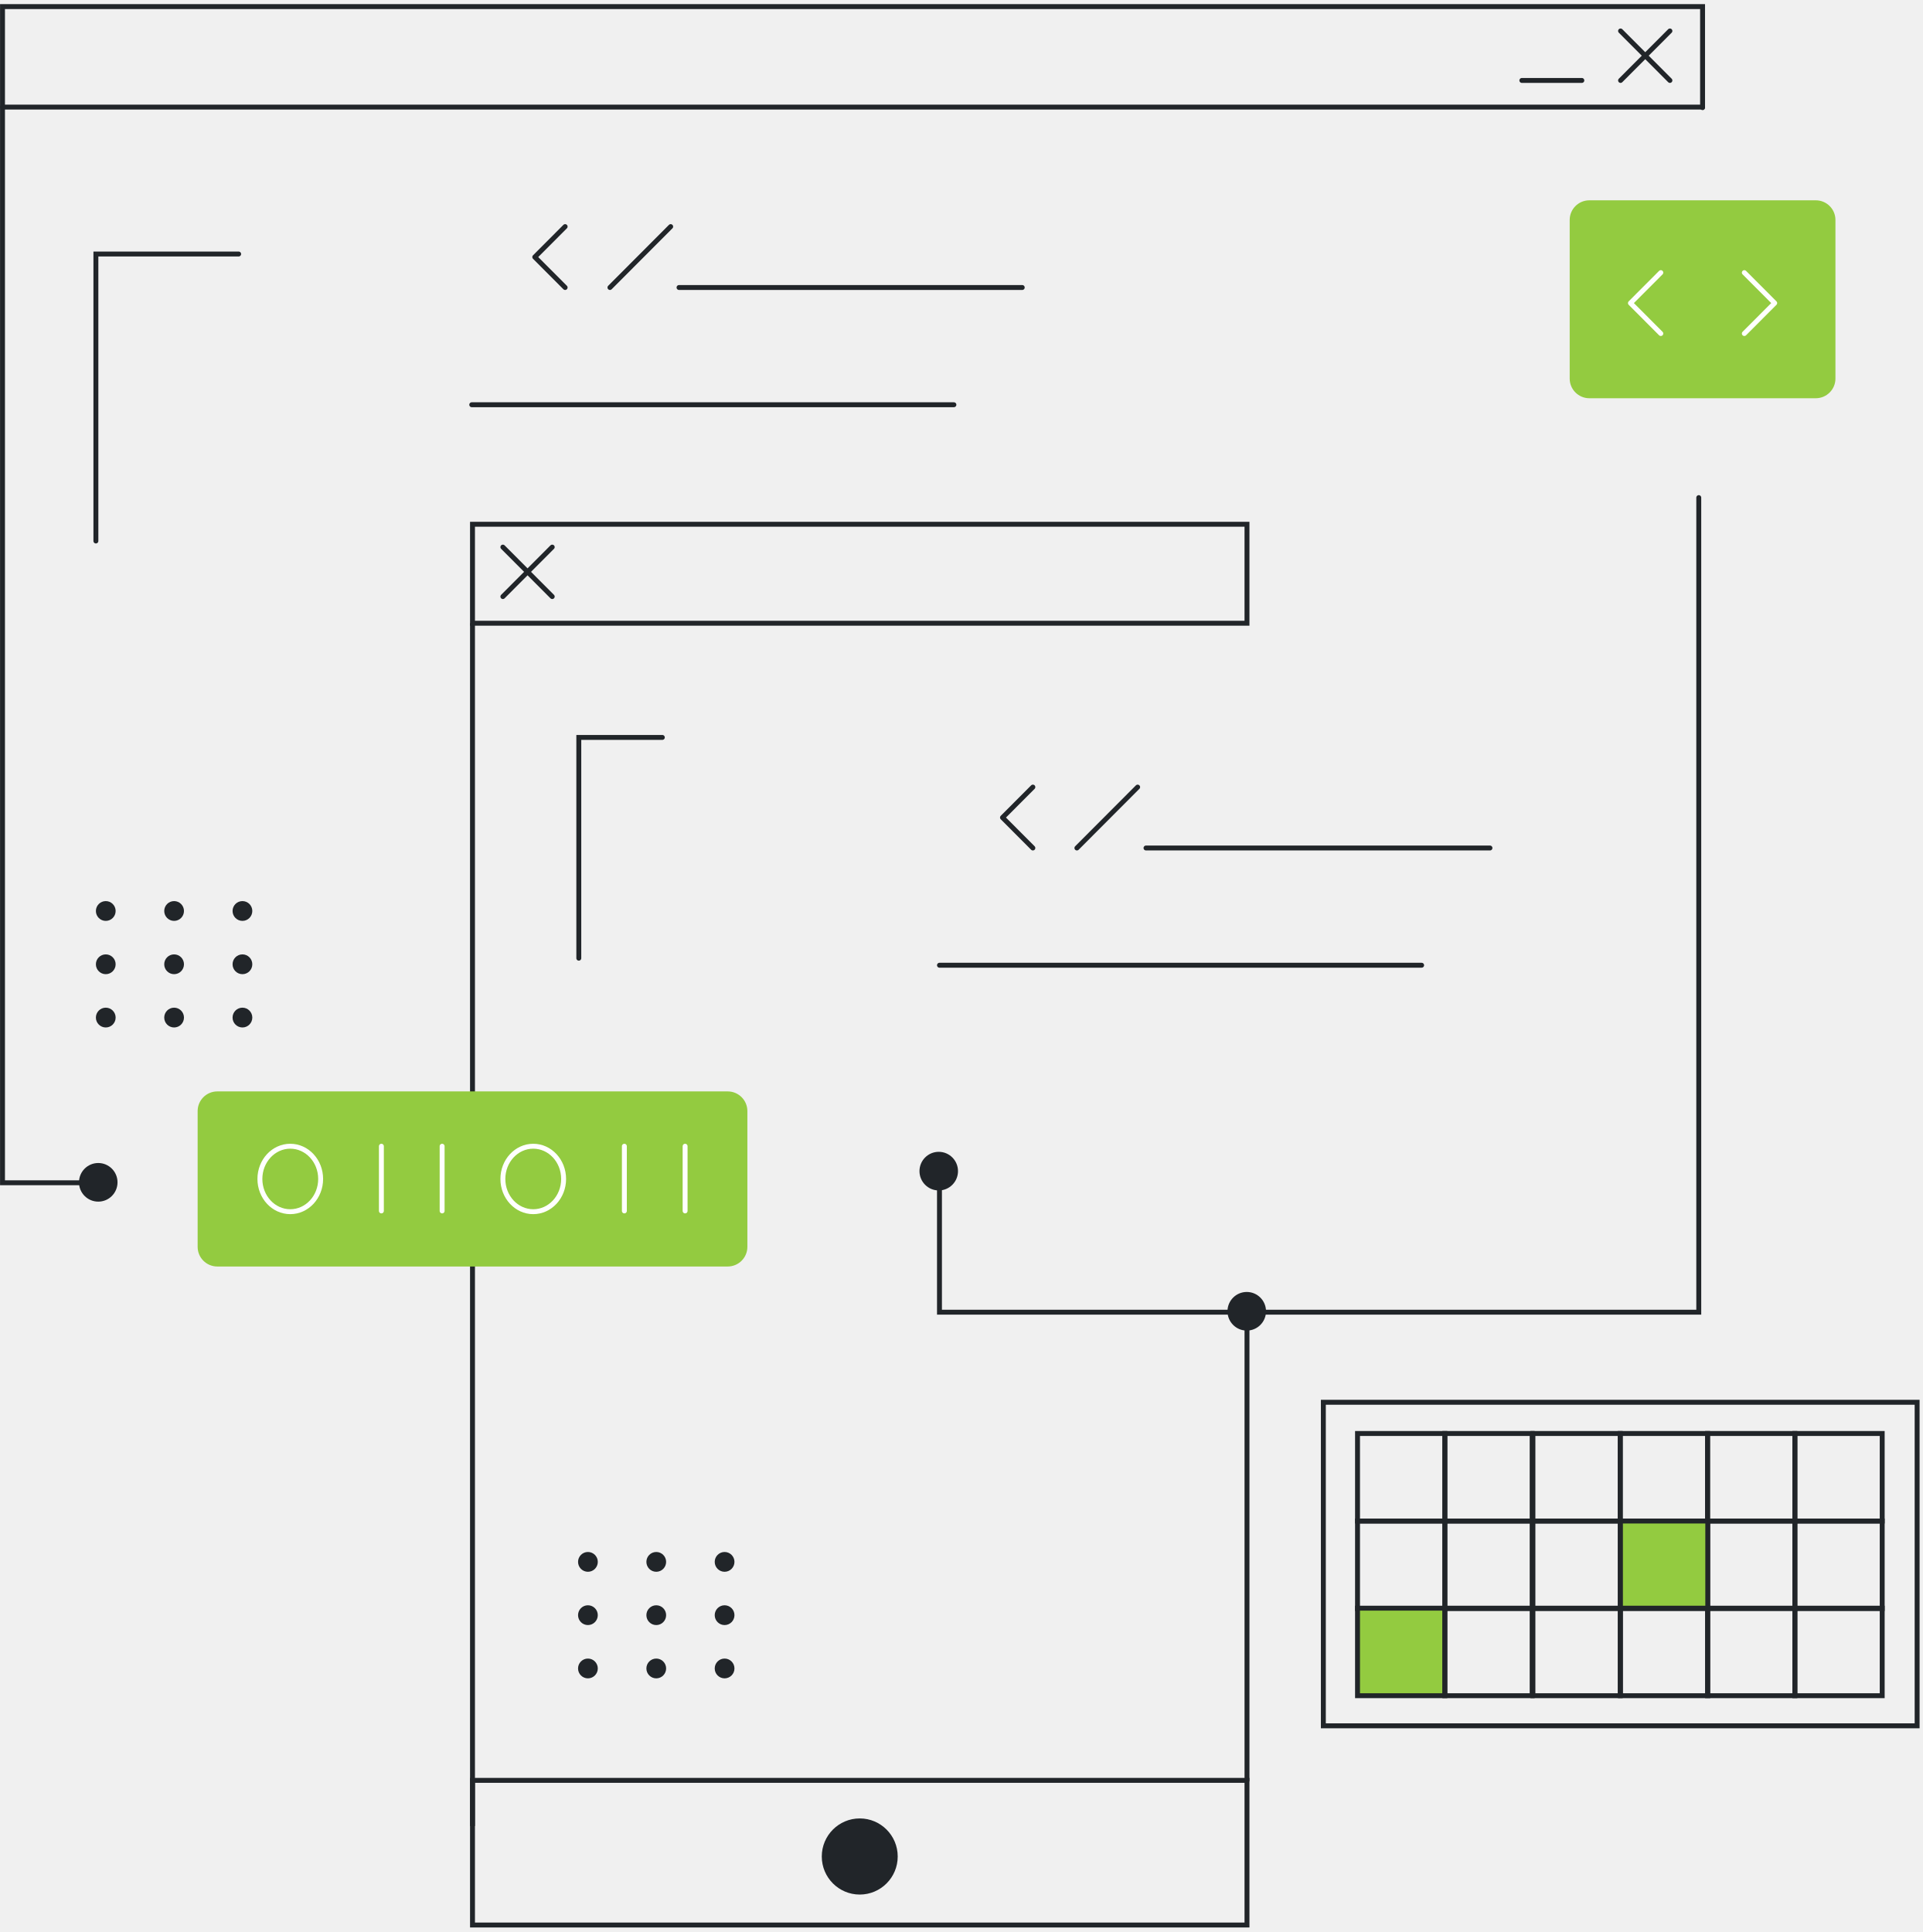
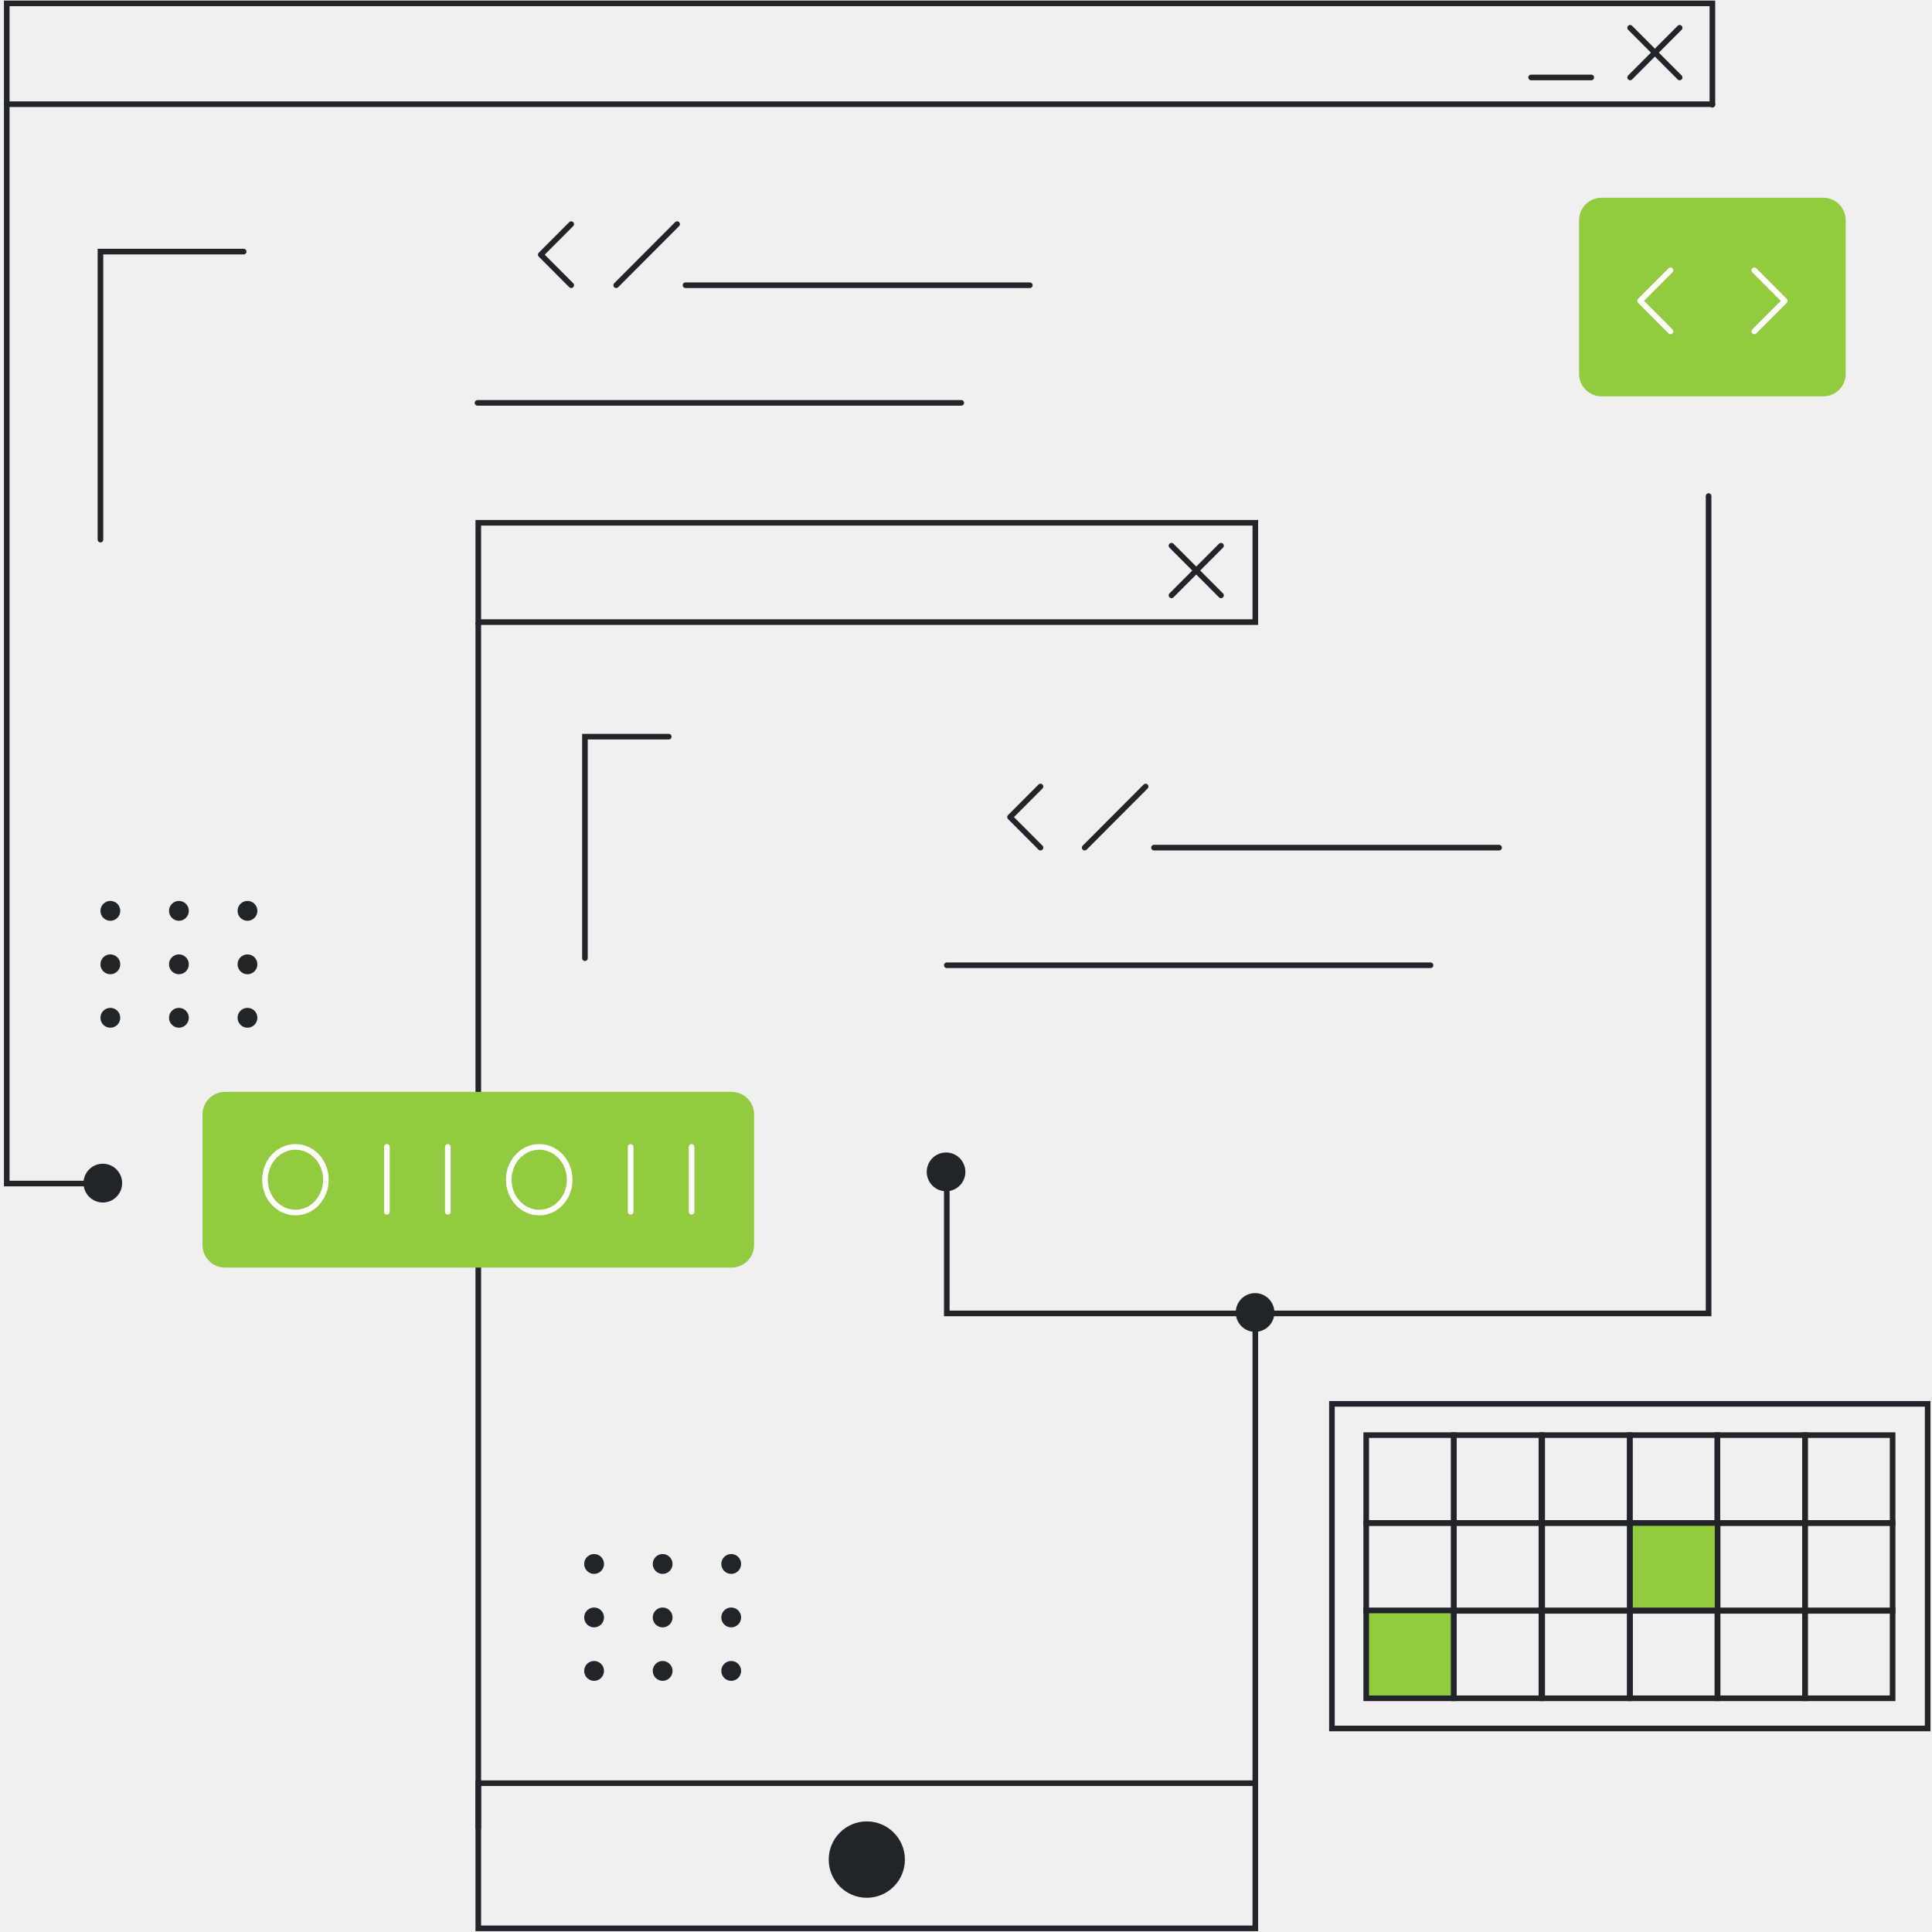
- <svg xmlns="http://www.w3.org/2000/svg" width="391" height="393" viewBox="0 0 391 393" fill="none">
-   <path d="M253.621 106.643H96.101V126.775H253.621V106.643Z" stroke="#212529" stroke-miterlimit="10" />
-   <path d="M253.621 362.155H96.101V391.578H253.621V362.155Z" stroke="#212529" stroke-miterlimit="10" />
-   <path d="M96.101 126.775V371.446" stroke="#212529" stroke-miterlimit="10" />
-   <path d="M134.71 150.003H117.722V194.911" stroke="#212529" stroke-miterlimit="10" stroke-linecap="round" />
-   <path d="M102.278 111.289L112.316 121.355" stroke="#212529" stroke-miterlimit="10" stroke-linecap="round" />
-   <path d="M112.316 111.289L102.278 121.355" stroke="#212529" stroke-miterlimit="10" stroke-linecap="round" />
-   <path d="M329.602 6.297L339.64 16.363" stroke="#212529" stroke-miterlimit="10" stroke-linecap="round" />
-   <path d="M339.64 6.297L329.602 16.363" stroke="#212529" stroke-miterlimit="10" stroke-linecap="round" />
-   <path d="M174.862 385.383C179.126 385.383 182.583 381.917 182.583 377.64C182.583 373.364 179.126 369.898 174.862 369.898C170.597 369.898 167.14 373.364 167.14 377.64C167.14 381.917 170.597 385.383 174.862 385.383Z" fill="#212529" />
-   <path d="M191.077 239.819V266.919H345.508V101.223" stroke="#212529" stroke-miterlimit="10" stroke-linecap="round" />
-   <path d="M19.967 240.593H0.509V1.342H346.281V21.894" stroke="#212529" stroke-miterlimit="10" stroke-linecap="round" />
-   <path d="M119.577 319.725C120.686 319.725 121.585 318.823 121.585 317.711C121.585 316.6 120.686 315.698 119.577 315.698C118.468 315.698 117.569 316.6 117.569 317.711C117.569 318.823 118.468 319.725 119.577 319.725Z" fill="#212529" />
-   <path d="M133.474 319.725C134.583 319.725 135.482 318.823 135.482 317.711C135.482 316.6 134.583 315.698 133.474 315.698C132.366 315.698 131.467 316.6 131.467 317.711C131.467 318.823 132.366 319.725 133.474 319.725Z" fill="#212529" />
-   <path d="M147.372 319.725C148.481 319.725 149.38 318.823 149.38 317.711C149.38 316.6 148.481 315.698 147.372 315.698C146.264 315.698 145.365 316.6 145.365 317.711C145.365 318.823 146.264 319.725 147.372 319.725Z" fill="#212529" />
-   <path d="M119.575 330.564C120.684 330.564 121.583 329.663 121.583 328.551C121.583 327.439 120.684 326.538 119.575 326.538C118.467 326.538 117.568 327.439 117.568 328.551C117.568 329.663 118.467 330.564 119.575 330.564Z" fill="#212529" />
-   <path d="M133.474 330.564C134.583 330.564 135.482 329.663 135.482 328.551C135.482 327.439 134.583 326.538 133.474 326.538C132.366 326.538 131.467 327.439 131.467 328.551C131.467 329.663 132.366 330.564 133.474 330.564Z" fill="#212529" />
-   <path d="M147.372 330.564C148.481 330.564 149.38 329.663 149.38 328.551C149.38 327.439 148.481 326.538 147.372 326.538C146.264 326.538 145.365 327.439 145.365 328.551C145.365 329.663 146.264 330.564 147.372 330.564Z" fill="#212529" />
-   <path d="M119.575 341.404C120.684 341.404 121.583 340.503 121.583 339.391C121.583 338.279 120.684 337.378 119.575 337.378C118.467 337.378 117.568 338.279 117.568 339.391C117.568 340.503 118.467 341.404 119.575 341.404Z" fill="#212529" />
-   <path d="M133.474 341.404C134.583 341.404 135.482 340.503 135.482 339.391C135.482 338.279 134.583 337.378 133.474 337.378C132.366 337.378 131.467 338.279 131.467 339.391C131.467 340.503 132.366 341.404 133.474 341.404Z" fill="#212529" />
-   <path d="M147.372 341.404C148.481 341.404 149.38 340.503 149.38 339.391C149.38 338.279 148.481 337.378 147.372 337.378C146.264 337.378 145.365 338.279 145.365 339.391C145.365 340.503 146.264 341.404 147.372 341.404Z" fill="#212529" />
-   <path d="M21.512 187.324C22.621 187.324 23.52 186.423 23.52 185.311C23.52 184.199 22.621 183.298 21.512 183.298C20.403 183.298 19.504 184.199 19.504 185.311C19.504 186.423 20.403 187.324 21.512 187.324Z" fill="#212529" />
-   <path d="M35.41 187.323C36.519 187.323 37.418 186.422 37.418 185.31C37.418 184.198 36.519 183.297 35.41 183.297C34.302 183.297 33.403 184.198 33.403 185.31C33.403 186.422 34.302 187.323 35.41 187.323Z" fill="#212529" />
-   <path d="M49.309 187.323C50.418 187.323 51.316 186.422 51.316 185.31C51.316 184.198 50.418 183.297 49.309 183.297C48.2 183.297 47.301 184.198 47.301 185.31C47.301 186.422 48.2 187.323 49.309 187.323Z" fill="#212529" />
-   <path d="M21.511 198.163C22.62 198.163 23.519 197.262 23.519 196.15C23.519 195.038 22.62 194.137 21.511 194.137C20.402 194.137 19.503 195.038 19.503 196.15C19.503 197.262 20.402 198.163 21.511 198.163Z" fill="#212529" />
-   <path d="M35.41 198.163C36.519 198.163 37.418 197.262 37.418 196.15C37.418 195.038 36.519 194.137 35.41 194.137C34.302 194.137 33.403 195.038 33.403 196.15C33.403 197.262 34.302 198.163 35.41 198.163Z" fill="#212529" />
-   <path d="M49.309 198.163C50.418 198.163 51.316 197.262 51.316 196.15C51.316 195.038 50.418 194.137 49.309 194.137C48.2 194.137 47.301 195.038 47.301 196.15C47.301 197.262 48.2 198.163 49.309 198.163Z" fill="#212529" />
-   <path d="M21.511 209.003C22.62 209.003 23.519 208.101 23.519 206.99C23.519 205.878 22.62 204.977 21.511 204.977C20.402 204.977 19.503 205.878 19.503 206.99C19.503 208.101 20.402 209.003 21.511 209.003Z" fill="#212529" />
-   <path d="M35.41 209.003C36.519 209.003 37.418 208.101 37.418 206.99C37.418 205.878 36.519 204.977 35.41 204.977C34.302 204.977 33.403 205.878 33.403 206.99C33.403 208.101 34.302 209.003 35.41 209.003Z" fill="#212529" />
-   <path d="M49.309 209.003C50.418 209.003 51.316 208.101 51.316 206.99C51.316 205.878 50.418 204.977 49.309 204.977C48.2 204.977 47.301 205.878 47.301 206.99C47.301 208.101 48.2 209.003 49.309 209.003Z" fill="#212529" />
-   <path d="M253.622 362.155V267.693" stroke="#212529" stroke-miterlimit="10" stroke-linecap="round" />
-   <path d="M190.928 242.156C193.091 242.156 194.845 240.397 194.845 238.227C194.845 236.058 193.091 234.299 190.928 234.299C188.764 234.299 187.01 236.058 187.01 238.227C187.01 240.397 188.764 242.156 190.928 242.156Z" fill="#212529" />
-   <path d="M253.573 270.662C255.737 270.662 257.491 268.903 257.491 266.734C257.491 264.564 255.737 262.805 253.573 262.805C251.409 262.805 249.655 264.564 249.655 266.734C249.655 268.903 251.409 270.662 253.573 270.662Z" fill="#212529" />
-   <path d="M19.984 244.432C22.148 244.432 23.902 242.674 23.902 240.504C23.902 238.334 22.148 236.575 19.984 236.575C17.82 236.575 16.066 238.334 16.066 240.504C16.066 242.674 17.82 244.432 19.984 244.432Z" fill="#212529" />
-   <path d="M369.306 40.746H323.255C321.046 40.746 319.255 42.537 319.255 44.746V77.009C319.255 79.218 321.046 81.009 323.255 81.009H369.306C371.516 81.009 373.306 79.218 373.306 77.009V44.746C373.306 42.537 371.516 40.746 369.306 40.746Z" fill="#93CB40" />
-   <path d="M148.006 222.011H44.198C41.989 222.011 40.198 223.802 40.198 226.011V253.627C40.198 255.837 41.989 257.627 44.198 257.627H148.006C150.215 257.627 152.006 255.837 152.006 253.627V226.011C152.006 223.802 150.215 222.011 148.006 222.011Z" fill="#93CB40" />
-   <path d="M337.787 55.458L331.609 61.652L337.787 67.846" stroke="white" stroke-miterlimit="10" stroke-linecap="round" stroke-linejoin="round" />
-   <path d="M210.072 160.108L203.895 166.302L210.072 172.497" stroke="#212529" stroke-miterlimit="10" stroke-linecap="round" stroke-linejoin="round" />
-   <path d="M354.774 55.458L360.952 61.652L354.774 67.846" stroke="white" stroke-miterlimit="10" stroke-linecap="round" stroke-linejoin="round" />
-   <path d="M77.569 233.16V246.323" stroke="white" stroke-miterlimit="10" stroke-linecap="round" />
-   <path d="M89.924 233.16V246.323" stroke="white" stroke-miterlimit="10" stroke-linecap="round" />
-   <path d="M59.038 246.478C62.449 246.478 65.215 243.497 65.215 239.819C65.215 236.142 62.449 233.16 59.038 233.16C55.626 233.16 52.86 236.142 52.86 239.819C52.86 243.497 55.626 246.478 59.038 246.478Z" stroke="white" stroke-miterlimit="10" stroke-linecap="round" />
-   <path d="M126.988 233.16V246.323" stroke="white" stroke-miterlimit="10" stroke-linecap="round" />
-   <path d="M139.342 233.16V246.323" stroke="white" stroke-miterlimit="10" stroke-linecap="round" />
-   <path d="M108.456 246.478C111.868 246.478 114.633 243.497 114.633 239.819C114.633 236.142 111.868 233.16 108.456 233.16C105.044 233.16 102.279 236.142 102.279 239.819C102.279 243.497 105.044 246.478 108.456 246.478Z" stroke="white" stroke-miterlimit="10" stroke-linecap="round" />
-   <path d="M191.077 196.344H289.141" stroke="#212529" stroke-miterlimit="10" stroke-linecap="round" />
-   <path d="M233.082 172.497H303.04" stroke="#212529" stroke-miterlimit="10" stroke-linecap="round" />
-   <path d="M231.383 160.108L219.028 172.497" stroke="#212529" stroke-miterlimit="10" stroke-linecap="round" />
-   <path d="M114.941 46.095L108.764 52.289L114.941 58.483" stroke="#212529" stroke-miterlimit="10" stroke-linecap="round" stroke-linejoin="round" />
-   <path d="M95.947 82.331H194.011" stroke="#212529" stroke-miterlimit="10" stroke-linecap="round" />
-   <path d="M138.106 58.483H207.91" stroke="#212529" stroke-miterlimit="10" stroke-linecap="round" />
-   <path d="M136.408 46.095L124.054 58.483" stroke="#212529" stroke-miterlimit="10" stroke-linecap="round" />
-   <path d="M48.536 51.67H19.503V110.05" stroke="#212529" stroke-miterlimit="10" stroke-linecap="round" />
-   <path d="M389.918 285.246H269.153V351.06H389.918V285.246Z" stroke="#212529" stroke-miterlimit="10" stroke-linecap="round" />
-   <path d="M293.862 291.596H276.103V309.404H293.862V291.596Z" stroke="#212529" stroke-miterlimit="10" stroke-linecap="round" />
-   <path d="M311.621 291.596H293.862V309.404H311.621V291.596Z" stroke="#212529" stroke-miterlimit="10" stroke-linecap="round" />
-   <path d="M329.536 291.596H311.776V309.404H329.536V291.596Z" stroke="#212529" stroke-miterlimit="10" stroke-linecap="round" />
-   <path d="M347.296 291.596H329.536V309.404H347.296V291.596Z" stroke="#212529" stroke-miterlimit="10" stroke-linecap="round" />
-   <path d="M365.056 291.596H347.296V309.404H365.056V291.596Z" stroke="#212529" stroke-miterlimit="10" stroke-linecap="round" />
-   <path d="M382.815 291.596H365.055V309.404H382.815V291.596Z" stroke="#212529" stroke-miterlimit="10" stroke-linecap="round" />
-   <path d="M293.862 309.404H276.103V327.212H293.862V309.404Z" stroke="#212529" stroke-miterlimit="10" stroke-linecap="round" />
-   <path d="M293.862 327.127H276.103V344.935H293.862V327.127Z" fill="#93CB40" stroke="#212529" stroke-miterlimit="10" stroke-linecap="round" />
-   <path d="M311.621 309.404H293.862V327.212H311.621V309.404Z" stroke="#212529" stroke-miterlimit="10" stroke-linecap="round" />
-   <path d="M311.621 327.127H293.862V344.935H311.621V327.127Z" stroke="#212529" stroke-miterlimit="10" stroke-linecap="round" />
-   <path d="M329.536 309.404H311.776V327.212H329.536V309.404Z" stroke="#212529" stroke-miterlimit="10" stroke-linecap="round" />
-   <path d="M329.536 327.127H311.776V344.935H329.536V327.127Z" stroke="#212529" stroke-miterlimit="10" stroke-linecap="round" />
-   <path d="M365.056 309.404H347.296V327.212H365.056V309.404Z" stroke="#212529" stroke-miterlimit="10" stroke-linecap="round" />
-   <path d="M365.056 327.127H347.296V344.935H365.056V327.127Z" stroke="#212529" stroke-miterlimit="10" stroke-linecap="round" />
-   <path d="M347.339 309.404H329.579V327.212H347.339V309.404Z" fill="#93CB40" stroke="#212529" stroke-miterlimit="10" stroke-linecap="round" />
-   <path d="M347.339 327.127H329.579V344.935H347.339V327.127Z" stroke="#212529" stroke-miterlimit="10" stroke-linecap="round" />
-   <path d="M382.815 309.404H365.055V327.212H382.815V309.404Z" stroke="#212529" stroke-miterlimit="10" stroke-linecap="round" />
-   <path d="M382.815 327.127H365.055V344.935H382.815V327.127Z" stroke="#212529" stroke-miterlimit="10" stroke-linecap="round" />
-   <path d="M0.508 21.782H346.281" stroke="#212529" stroke-miterlimit="10" stroke-linecap="round" />
-   <path d="M321.726 16.363H309.526" stroke="#212529" stroke-miterlimit="10" stroke-linecap="round" />
+ <svg xmlns="http://www.w3.org/2000/svg" width="344" height="344" viewBox="0 0 344 344" fill="none">
+   <path d="M223.514 93.085H85.162V110.767H223.514V93.085Z" stroke="#212529" stroke-miterlimit="10" />
+   <path d="M223.514 317.505H85.162V343.348H223.514V317.505Z" stroke="#212529" stroke-miterlimit="10" />
+   <path d="M85.162 110.767V325.666" stroke="#212529" stroke-miterlimit="10" />
+   <path d="M119.072 131.169H104.151V170.612" stroke="#212529" stroke-miterlimit="10" stroke-linecap="round" />
+   <path d="M208.587 97.166L217.404 106.007" stroke="#212529" stroke-miterlimit="10" stroke-linecap="round" />
+   <path d="M217.404 97.166L208.587 106.007" stroke="#212529" stroke-miterlimit="10" stroke-linecap="round" />
+   <path d="M290.249 4.95L299.065 13.79" stroke="#212529" stroke-miterlimit="10" stroke-linecap="round" />
+   <path d="M299.065 4.95L290.249 13.79" stroke="#212529" stroke-miterlimit="10" stroke-linecap="round" />
+   <path d="M154.338 337.907C158.084 337.907 161.12 334.862 161.12 331.106C161.12 327.351 158.084 324.306 154.338 324.306C150.593 324.306 147.556 327.351 147.556 331.106C147.556 334.862 150.593 337.907 154.338 337.907Z" fill="#212529" />
+   <path d="M168.58 210.056V233.858H304.22V88.325" stroke="#212529" stroke-miterlimit="10" stroke-linecap="round" />
+   <path d="M18.292 210.736H1.201V0.597H304.898V18.649" stroke="#212529" stroke-miterlimit="10" stroke-linecap="round" />
+   <path d="M105.781 280.238C106.755 280.238 107.545 279.446 107.545 278.47C107.545 277.493 106.755 276.702 105.781 276.702C104.808 276.702 104.018 277.493 104.018 278.47C104.018 279.446 104.808 280.238 105.781 280.238Z" fill="#212529" />
+   <path d="M117.987 280.238C118.961 280.238 119.75 279.447 119.75 278.47C119.75 277.493 118.961 276.702 117.987 276.702C117.013 276.702 116.224 277.493 116.224 278.47C116.224 279.447 117.013 280.238 117.987 280.238Z" fill="#212529" />
+   <path d="M130.194 280.238C131.168 280.238 131.957 279.447 131.957 278.47C131.957 277.493 131.168 276.702 130.194 276.702C129.22 276.702 128.431 277.493 128.431 278.47C128.431 279.447 129.22 280.238 130.194 280.238Z" fill="#212529" />
+   <path d="M105.779 289.759C106.753 289.759 107.543 288.967 107.543 287.991C107.543 287.014 106.753 286.223 105.779 286.223C104.806 286.223 104.016 287.014 104.016 287.991C104.016 288.967 104.806 289.759 105.779 289.759Z" fill="#212529" />
+   <path d="M117.987 289.759C118.961 289.759 119.75 288.967 119.75 287.991C119.75 287.014 118.961 286.223 117.987 286.223C117.013 286.223 116.224 287.014 116.224 287.991C116.224 288.967 117.013 289.759 117.987 289.759Z" fill="#212529" />
+   <path d="M130.194 289.759C131.168 289.759 131.957 288.967 131.957 287.991C131.957 287.014 131.168 286.223 130.194 286.223C129.22 286.223 128.431 287.014 128.431 287.991C128.431 288.967 129.22 289.759 130.194 289.759Z" fill="#212529" />
+   <path d="M105.779 299.28C106.753 299.28 107.543 298.488 107.543 297.512C107.543 296.535 106.753 295.744 105.779 295.744C104.806 295.744 104.016 296.535 104.016 297.512C104.016 298.488 104.806 299.28 105.779 299.28Z" fill="#212529" />
+   <path d="M117.987 299.28C118.961 299.28 119.75 298.488 119.75 297.512C119.75 296.535 118.961 295.744 117.987 295.744C117.013 295.744 116.224 296.535 116.224 297.512C116.224 298.488 117.013 299.28 117.987 299.28Z" fill="#212529" />
+   <path d="M130.194 299.28C131.168 299.28 131.957 298.488 131.957 297.512C131.957 296.535 131.168 295.744 130.194 295.744C129.22 295.744 128.431 296.535 128.431 297.512C128.431 298.488 129.22 299.28 130.194 299.28Z" fill="#212529" />
+   <path d="M19.649 163.949C20.623 163.949 21.412 163.157 21.412 162.18C21.412 161.204 20.623 160.412 19.649 160.412C18.675 160.412 17.886 161.204 17.886 162.18C17.886 163.157 18.675 163.949 19.649 163.949Z" fill="#212529" />
+   <path d="M31.856 163.948C32.83 163.948 33.619 163.156 33.619 162.18C33.619 161.203 32.83 160.411 31.856 160.411C30.882 160.411 30.093 161.203 30.093 162.18C30.093 163.156 30.882 163.948 31.856 163.948Z" fill="#212529" />
+   <path d="M44.064 163.948C45.038 163.948 45.827 163.156 45.827 162.18C45.827 161.203 45.038 160.411 44.064 160.411C43.09 160.411 42.3 161.203 42.3 162.18C42.3 163.156 43.09 163.948 44.064 163.948Z" fill="#212529" />
+   <path d="M19.648 173.468C20.622 173.468 21.411 172.677 21.411 171.7C21.411 170.724 20.622 169.932 19.648 169.932C18.674 169.932 17.885 170.724 17.885 171.7C17.885 172.677 18.674 173.468 19.648 173.468Z" fill="#212529" />
+   <path d="M31.856 173.468C32.83 173.468 33.619 172.677 33.619 171.7C33.619 170.724 32.83 169.932 31.856 169.932C30.882 169.932 30.093 170.724 30.093 171.7C30.093 172.677 30.882 173.468 31.856 173.468Z" fill="#212529" />
+   <path d="M44.064 173.468C45.038 173.468 45.827 172.677 45.827 171.7C45.827 170.724 45.038 169.932 44.064 169.932C43.09 169.932 42.3 170.724 42.3 171.7C42.3 172.677 43.09 173.468 44.064 173.468Z" fill="#212529" />
+   <path d="M19.648 182.989C20.622 182.989 21.411 182.198 21.411 181.221C21.411 180.245 20.622 179.453 19.648 179.453C18.674 179.453 17.885 180.245 17.885 181.221C17.885 182.198 18.674 182.989 19.648 182.989Z" fill="#212529" />
+   <path d="M31.856 182.989C32.83 182.989 33.619 182.198 33.619 181.221C33.619 180.245 32.83 179.453 31.856 179.453C30.882 179.453 30.093 180.245 30.093 181.221C30.093 182.198 30.882 182.989 31.856 182.989Z" fill="#212529" />
+   <path d="M44.064 182.989C45.038 182.989 45.827 182.198 45.827 181.221C45.827 180.245 45.038 179.453 44.064 179.453C43.09 179.453 42.3 180.245 42.3 181.221C42.3 182.198 43.09 182.989 44.064 182.989Z" fill="#212529" />
+   <path d="M223.514 317.505V234.538" stroke="#212529" stroke-miterlimit="10" stroke-linecap="round" />
+   <path d="M168.449 212.108C170.349 212.108 171.89 210.563 171.89 208.658C171.89 206.752 170.349 205.207 168.449 205.207C166.548 205.207 165.008 206.752 165.008 208.658C165.008 210.563 166.548 212.108 168.449 212.108Z" fill="#212529" />
+   <path d="M223.471 237.146C225.372 237.146 226.912 235.601 226.912 233.695C226.912 231.79 225.372 230.245 223.471 230.245C221.571 230.245 220.03 231.79 220.03 233.695C220.03 235.601 221.571 237.146 223.471 237.146Z" fill="#212529" />
+   <path d="M18.307 214.108C20.207 214.108 21.748 212.563 21.748 210.657C21.748 208.752 20.207 207.207 18.307 207.207C16.406 207.207 14.866 208.752 14.866 210.657C14.866 212.563 16.406 214.108 18.307 214.108Z" fill="#212529" />
+   <path d="M324.636 35.207H285.162C282.952 35.207 281.162 36.998 281.162 39.207V66.57C281.162 68.779 282.952 70.57 285.162 70.57H324.636C326.845 70.57 328.636 68.779 328.636 66.57V39.207C328.636 36.998 326.845 35.207 324.636 35.207Z" fill="#93CB40" />
+   <path d="M130.264 194.414H40.06C37.851 194.414 36.06 196.205 36.06 198.414V221.697C36.06 223.906 37.851 225.697 40.06 225.697H130.264C132.473 225.697 134.264 223.906 134.264 221.697V198.414C134.264 196.205 132.473 194.414 130.264 194.414Z" fill="#93CB40" />
+   <path d="M297.438 48.128L292.012 53.569L297.438 59.009" stroke="white" stroke-miterlimit="10" stroke-linecap="round" stroke-linejoin="round" />
+   <path d="M185.264 140.044L179.838 145.485L185.264 150.925" stroke="#212529" stroke-miterlimit="10" stroke-linecap="round" stroke-linejoin="round" />
+   <path d="M312.358 48.128L317.784 53.569L312.358 59.009" stroke="white" stroke-miterlimit="10" stroke-linecap="round" stroke-linejoin="round" />
+   <path d="M68.884 204.207V215.768" stroke="white" stroke-miterlimit="10" stroke-linecap="round" />
+   <path d="M79.735 204.207V215.768" stroke="white" stroke-miterlimit="10" stroke-linecap="round" />
+   <path d="M52.608 215.904C55.604 215.904 58.033 213.286 58.033 210.056C58.033 206.826 55.604 204.207 52.608 204.207C49.611 204.207 47.182 206.826 47.182 210.056C47.182 213.286 49.611 215.904 52.608 215.904Z" stroke="white" stroke-miterlimit="10" stroke-linecap="round" />
+   <path d="M112.29 204.207V215.768" stroke="white" stroke-miterlimit="10" stroke-linecap="round" />
+   <path d="M123.141 204.207V215.768" stroke="white" stroke-miterlimit="10" stroke-linecap="round" />
+   <path d="M96.013 215.904C99.009 215.904 101.438 213.286 101.438 210.056C101.438 206.826 99.009 204.207 96.013 204.207C93.016 204.207 90.587 206.826 90.587 210.056C90.587 213.286 93.016 215.904 96.013 215.904Z" stroke="white" stroke-miterlimit="10" stroke-linecap="round" />
+   <path d="M168.58 171.871H254.711" stroke="#212529" stroke-miterlimit="10" stroke-linecap="round" />
+   <path d="M205.474 150.925H266.919" stroke="#212529" stroke-miterlimit="10" stroke-linecap="round" />
+   <path d="M203.982 140.044L193.13 150.925" stroke="#212529" stroke-miterlimit="10" stroke-linecap="round" />
+   <path d="M101.709 39.905L96.284 45.345L101.709 50.786" stroke="#212529" stroke-miterlimit="10" stroke-linecap="round" stroke-linejoin="round" />
+   <path d="M85.026 71.731H171.158" stroke="#212529" stroke-miterlimit="10" stroke-linecap="round" />
+   <path d="M122.056 50.786H183.365" stroke="#212529" stroke-miterlimit="10" stroke-linecap="round" />
+   <path d="M120.564 39.905L109.713 50.786" stroke="#212529" stroke-miterlimit="10" stroke-linecap="round" />
+   <path d="M43.385 44.801H17.884V96.078" stroke="#212529" stroke-miterlimit="10" stroke-linecap="round" />
+   <path d="M343.226 249.955H237.155V307.761H343.226V249.955Z" stroke="#212529" stroke-miterlimit="10" stroke-linecap="round" />
+   <path d="M258.858 255.532H243.259V271.173H258.858V255.532Z" stroke="#212529" stroke-miterlimit="10" stroke-linecap="round" />
+   <path d="M274.456 255.532H258.857V271.173H274.456V255.532Z" stroke="#212529" stroke-miterlimit="10" stroke-linecap="round" />
+   <path d="M290.19 255.532H274.592V271.173H290.19V255.532Z" stroke="#212529" stroke-miterlimit="10" stroke-linecap="round" />
+   <path d="M305.789 255.532H290.191V271.173H305.789V255.532Z" stroke="#212529" stroke-miterlimit="10" stroke-linecap="round" />
+   <path d="M321.389 255.532H305.79V271.173H321.389V255.532Z" stroke="#212529" stroke-miterlimit="10" stroke-linecap="round" />
+   <path d="M336.986 255.532H321.388V271.173H336.986V255.532Z" stroke="#212529" stroke-miterlimit="10" stroke-linecap="round" />
+   <path d="M258.858 271.173H243.259V286.815H258.858V271.173Z" stroke="#212529" stroke-miterlimit="10" stroke-linecap="round" />
+   <path d="M258.858 286.74H243.259V302.381H258.858V286.74Z" fill="#93CB40" stroke="#212529" stroke-miterlimit="10" stroke-linecap="round" />
+   <path d="M274.456 271.173H258.857V286.815H274.456V271.173Z" stroke="#212529" stroke-miterlimit="10" stroke-linecap="round" />
+   <path d="M274.456 286.74H258.857V302.381H274.456V286.74Z" stroke="#212529" stroke-miterlimit="10" stroke-linecap="round" />
+   <path d="M290.19 271.173H274.592V286.815H290.19V271.173Z" stroke="#212529" stroke-miterlimit="10" stroke-linecap="round" />
+   <path d="M290.19 286.74H274.592V302.381H290.19V286.74Z" stroke="#212529" stroke-miterlimit="10" stroke-linecap="round" />
+   <path d="M321.389 271.173H305.79V286.815H321.389V271.173Z" stroke="#212529" stroke-miterlimit="10" stroke-linecap="round" />
+   <path d="M321.389 286.74H305.79V302.381H321.389V286.74Z" stroke="#212529" stroke-miterlimit="10" stroke-linecap="round" />
+   <path d="M305.827 271.173H290.229V286.815H305.827V271.173Z" fill="#93CB40" stroke="#212529" stroke-miterlimit="10" stroke-linecap="round" />
+   <path d="M305.827 286.74H290.229V302.381H305.827V286.74Z" stroke="#212529" stroke-miterlimit="10" stroke-linecap="round" />
+   <path d="M336.986 271.173H321.388V286.815H336.986V271.173Z" stroke="#212529" stroke-miterlimit="10" stroke-linecap="round" />
+   <path d="M336.986 286.74H321.388V302.381H336.986V286.74Z" stroke="#212529" stroke-miterlimit="10" stroke-linecap="round" />
+   <path d="M1.201 18.551H304.898" stroke="#212529" stroke-miterlimit="10" stroke-linecap="round" />
+   <path d="M283.332 13.79H272.616" stroke="#212529" stroke-miterlimit="10" stroke-linecap="round" />
</svg>
